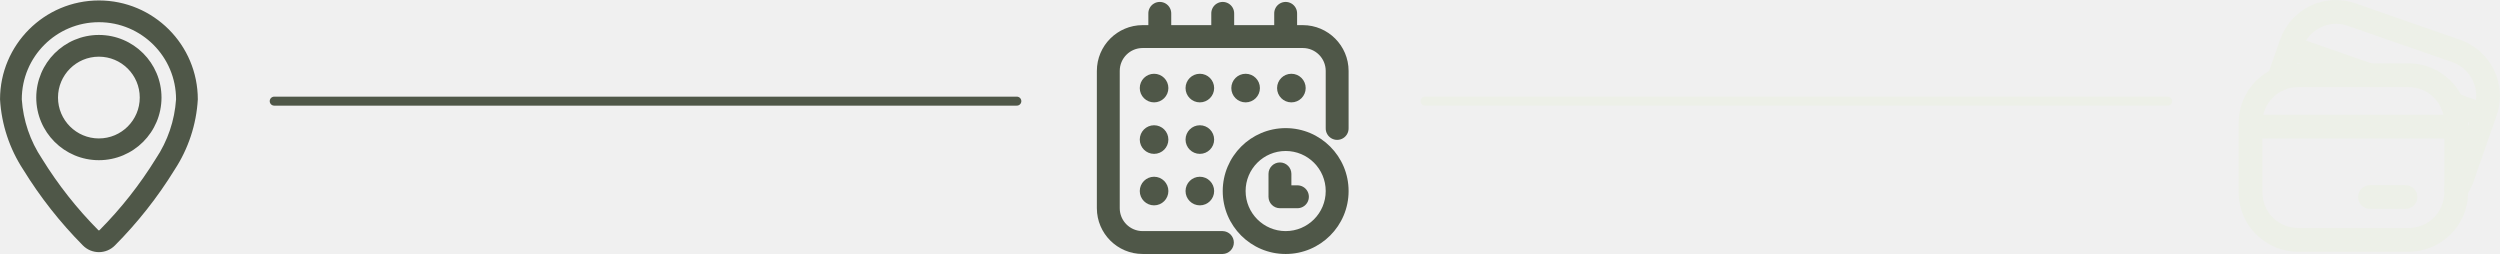
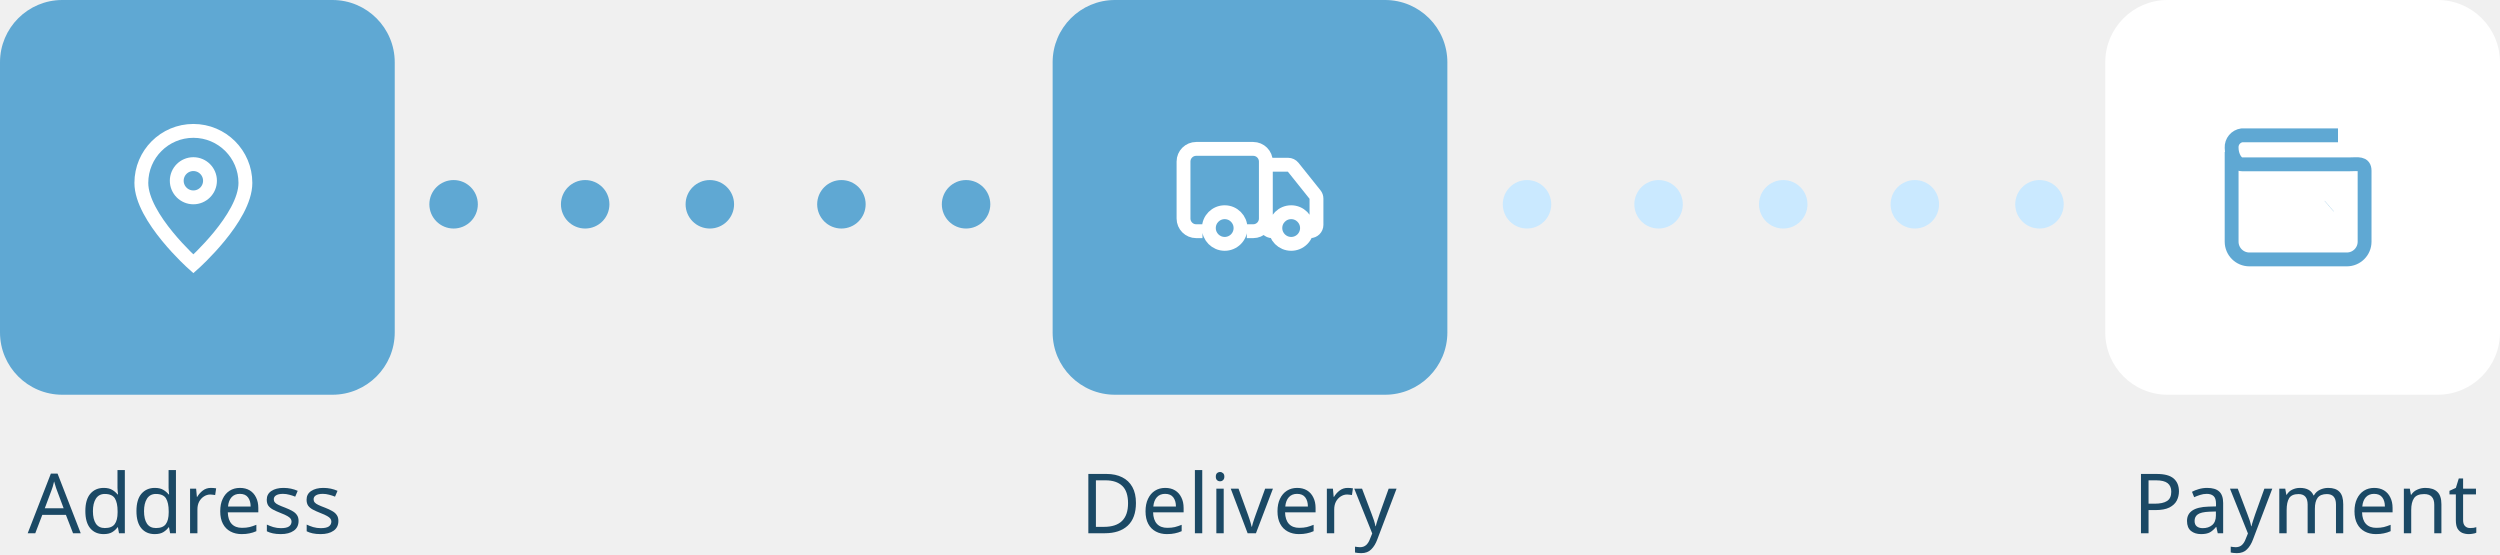
- <svg xmlns="http://www.w3.org/2000/svg" width="278.067" height="28.25" viewBox="0 0 278.067 28.25">
-   <g id="Group_19641" data-name="Group 19641" transform="translate(-76 -97.25)">
-     <g id="Icon" transform="translate(72.603 96.25)">
-       <path id="Path_322" data-name="Path 322" d="M13.465,4.25A6.715,6.715,0,1,1,6.75,10.965,6.718,6.718,0,0,1,13.465,4.25Zm0,1.919a4.8,4.8,0,1,0,4.8,4.8A4.8,4.8,0,0,0,13.465,6.169Z" transform="translate(0.93 0.887)" fill="#4f5748" fill-rule="evenodd" />
-       <path id="Path_322_-_Outline" data-name="Path 322 - Outline" d="M13.515,4.05A6.965,6.965,0,1,1,6.55,11.015,6.973,6.973,0,0,1,13.515,4.05Zm0,13.43A6.465,6.465,0,1,0,7.05,11.015,6.472,6.472,0,0,0,13.515,17.48Zm0-11.512a5.047,5.047,0,1,1-5.047,5.047A5.052,5.052,0,0,1,13.515,5.969Zm0,9.593a4.547,4.547,0,1,0-4.547-4.547A4.552,4.552,0,0,0,13.515,15.562Z" transform="translate(0.88 0.837)" fill="#4f5748" />
-       <path id="Path_324" data-name="Path 324" d="M14.345,1.25A10.753,10.753,0,0,1,25.093,12a15.971,15.971,0,0,1-2.553,7.71,46.672,46.672,0,0,1-6.59,8.369l0,0a2.253,2.253,0,0,1-3.205,0l0,0a46.737,46.737,0,0,1-6.59-8.37A15.971,15.971,0,0,1,3.6,12,10.753,10.753,0,0,1,14.345,1.25Zm0,1.919A8.833,8.833,0,0,0,5.516,12,14.03,14.03,0,0,0,7.8,18.734a44.61,44.61,0,0,0,6.3,8,.337.337,0,0,0,.238.1.332.332,0,0,0,.237-.1,44.541,44.541,0,0,0,6.306-8A14.03,14.03,0,0,0,23.174,12a8.833,8.833,0,0,0-8.829-8.829Z" transform="translate(0.05 0.05)" fill="#4f5748" fill-rule="evenodd" />
-       <path id="Path_324_-_Outline" data-name="Path 324 - Outline" d="M14.4,1.05a11.01,11.01,0,0,1,11,11,15.947,15.947,0,0,1-2.588,7.837A46.681,46.681,0,0,1,16.179,28.3l0,0a2.5,2.5,0,0,1-3.56,0,46.794,46.794,0,0,1-6.63-8.422A15.947,15.947,0,0,1,3.4,12.048,11.01,11.01,0,0,1,14.4,1.05Zm0,27.5a2.016,2.016,0,0,0,1.425-.6,46.173,46.173,0,0,0,6.555-8.323,15.471,15.471,0,0,0,2.518-7.583,10.5,10.5,0,0,0-21,0,15.47,15.47,0,0,0,2.518,7.583,46.274,46.274,0,0,0,6.553,8.322A2.017,2.017,0,0,0,14.4,28.55Zm0-25.581a9.09,9.09,0,0,1,9.079,9.079,13.94,13.94,0,0,1-2.322,6.862,44.717,44.717,0,0,1-6.343,8.046.583.583,0,0,1-.83,0A44.811,44.811,0,0,1,7.637,18.91a13.94,13.94,0,0,1-2.322-6.862A9.09,9.09,0,0,1,14.4,2.969Zm0,23.663a.082.082,0,0,0,.058-.025,44.207,44.207,0,0,0,6.269-7.95,13.476,13.476,0,0,0,2.252-6.609,8.579,8.579,0,1,0-17.159,0,13.476,13.476,0,0,0,2.252,6.609,44.3,44.3,0,0,0,6.268,7.951A.086.086,0,0,0,14.4,26.631Z" fill="#4f5748" />
+ <svg xmlns="http://www.w3.org/2000/svg" width="361" height="80" viewBox="0 0 361 80">
+   <g id="Group_39189" data-name="Group 39189" transform="translate(-35 -119)">
+     <g id="Group_36259" data-name="Group 36259" transform="translate(-5 -6)">
+       <g id="Group_36257" data-name="Group 36257" transform="translate(40.499 125)">
+         <text id="Address" transform="matrix(1, 0, 0, 1, 3.501, 77)" fill="#1b4965" font-size="12" font-family="WorkSans-Medium, Work Sans" font-weight="500" style="isolation: isolate">
+           <tspan x="0" y="0">Address</tspan>
+         </text>
+         <g id="Group_36228" data-name="Group 36228">
+           <rect id="Rectangle_20378" data-name="Rectangle 20378" width="57" height="57" rx="9" transform="translate(-0.499)" fill="#5fa8d3" />
+           <path id="Icon" d="M748,241.6s-7.513-6.678-7.513-11.687a7.513,7.513,0,0,1,15.026,0C755.513,234.922,748,241.6,748,241.6Zm0-9.6a2.4,2.4,0,1,1,2.4-2.4A2.4,2.4,0,0,1,748,232Z" transform="translate(-720.576 -203.5)" fill="none" stroke="#fff" stroke-width="2" />
+         </g>
+       </g>
+       <g id="Group_36256" data-name="Group 36256" transform="translate(344 125)">
+         <text id="payment" transform="matrix(1, 0, 0, 1, 4, 77)" fill="#1b4965" font-size="12" font-family="WorkSans-Medium, Work Sans" font-weight="500" style="isolation: isolate">
+           <tspan x="0" y="0">Payment</tspan>
+         </text>
+         <g id="Group_36229" data-name="Group 36229">
+           <rect id="Rectangle_20379" data-name="Rectangle 20379" width="57" height="57" rx="9" fill="#fff" />
+           <path id="Icon-2" data-name="Icon" d="M1409.76,531.04h-13.87a1.723,1.723,0,0,0-1.49,1.8c0,1.2.67,2.387,1.49,2.387h15.58c1.17,0,2.13-.245,2.13.933V546.4a2.562,2.562,0,0,1-2.56,2.56h-14.08a2.562,2.562,0,0,1-2.56-2.56V533.44m14.1,7.823-.02.017" transform="translate(-1376.153 -511.5)" fill="none" stroke="#5fa8d3" stroke-linejoin="round" stroke-width="2" />
+         </g>
+       </g>
+       <g id="Group_36258" data-name="Group 36258" transform="translate(192 125)">
+         <text id="delivery" transform="matrix(1, 0, 0, 1, 4, 77)" fill="#1b4965" font-size="12" font-family="WorkSans-Medium, Work Sans" font-weight="500" style="isolation: isolate">
+           <tspan x="0" y="0">Delivery</tspan>
+         </text>
+         <g id="Group_36231" data-name="Group 36231">
+           <rect id="Rectangle_20381" data-name="Rectangle 20381" width="57" height="57" rx="9" fill="#5fa8d3" />
+           <path id="Icon-3" data-name="Icon" d="M1397.14,281.029h-.91a1.83,1.83,0,0,1-1.83-1.829v-8.228a1.83,1.83,0,0,1,1.83-1.829h8.23a1.83,1.83,0,0,1,1.83,1.829V279.2a1.83,1.83,0,0,1-1.83,1.829h-.92m4.12,0h-.46a.914.914,0,0,1-.91-.914v-7.772a.913.913,0,0,1,.91-.914h2.3a.932.932,0,0,1,.72.343l3.18,3.978a.911.911,0,0,1,.2.571v3.794a.914.914,0,0,1-.91.914m-12.35,1.828a2.285,2.285,0,1,1,2.29-2.285A2.282,2.282,0,0,1,1400.34,282.857Zm9.6,0a2.285,2.285,0,1,1,2.29-2.285A2.282,2.282,0,0,1,1409.94,282.857Z" transform="translate(-1375.5 -247.643)" fill="none" stroke="#fff" stroke-width="2" />
+         </g>
+       </g>
    </g>
-     <line id="Line_9" data-name="Line 9" x2="82.6" transform="translate(106.5 108.5)" fill="none" stroke="#4f5748" stroke-linecap="round" stroke-width="1" />
-     <line id="Line_10" data-name="Line 10" x2="82.603" transform="translate(234.5 108.5)" fill="none" stroke="#edf0e8" stroke-linecap="round" stroke-width="1" />
-     <g id="Icon-2" data-name="Icon" transform="translate(197 96.5)">
-       <path id="Path_325" data-name="Path 325" d="M18.932,12.25a6.682,6.682,0,1,1-6.682,6.682A6.684,6.684,0,0,1,18.932,12.25Zm0,1.909A4.773,4.773,0,1,0,23.7,18.932,4.774,4.774,0,0,0,18.932,14.159Z" transform="translate(3.068 3.068)" fill="#4f5748" fill-rule="evenodd" />
-       <path id="Path_325_-_Outline" data-name="Path 325 - Outline" d="M19,12a7,7,0,1,1-7,7A7.008,7.008,0,0,1,19,12Zm0,13.364A6.364,6.364,0,1,0,12.636,19,6.371,6.371,0,0,0,19,25.364Zm0-11.455A5.091,5.091,0,1,1,13.909,19,5.1,5.1,0,0,1,19,13.909Zm0,9.545A4.455,4.455,0,1,0,14.545,19,4.46,4.46,0,0,0,19,23.455Z" transform="translate(3 3)" fill="#4f5748" />
-       <path id="Path_326" data-name="Path 326" d="M16.25,16.2a.955.955,0,1,1,1.909,0V17.8h.955a.955.955,0,1,1,0,1.909H17.2a.955.955,0,0,1-.955-.955Z" transform="translate(4.159 3.886)" fill="#4f5748" fill-rule="evenodd" />
-       <path id="Path_326_-_Outline" data-name="Path 326 - Outline" d="M17.273,15a1.274,1.274,0,0,1,1.273,1.273v1.273h.636a1.273,1.273,0,1,1,0,2.545H17.273A1.274,1.274,0,0,1,16,18.818V16.273A1.274,1.274,0,0,1,17.273,15Zm1.909,4.455a.636.636,0,1,0,0-1.273H17.909V16.273a.636.636,0,1,0-1.273,0v2.545a.637.637,0,0,0,.636.636Z" transform="translate(4.091 3.818)" fill="#4f5748" />
-       <path id="Path_327" data-name="Path 327" d="M28.614,14.386a.955.955,0,1,1-1.909,0V8.023a2.863,2.863,0,0,0-2.864-2.864H6.023A2.863,2.863,0,0,0,3.159,8.023V23.3a2.863,2.863,0,0,0,2.864,2.864h8.909a.955.955,0,1,1,0,1.909H6.023A4.773,4.773,0,0,1,1.25,23.3V8.023A4.773,4.773,0,0,1,6.023,3.25H23.841a4.773,4.773,0,0,1,4.773,4.773Z" transform="translate(0.068 0.614)" fill="#4f5748" fill-rule="evenodd" />
-       <path id="Path_327_-_Outline" data-name="Path 327 - Outline" d="M6.091,3H23.909A5.1,5.1,0,0,1,29,8.091v6.364a1.273,1.273,0,1,1-2.545,0V8.091a2.548,2.548,0,0,0-2.545-2.545H6.091A2.548,2.548,0,0,0,3.545,8.091V23.364a2.548,2.548,0,0,0,2.545,2.545H15a1.273,1.273,0,0,1,0,2.545H6.091A5.1,5.1,0,0,1,1,23.364V8.091A5.1,5.1,0,0,1,6.091,3ZM27.727,15.091a.637.637,0,0,0,.636-.636V8.091a4.46,4.46,0,0,0-4.455-4.455H6.091A4.46,4.46,0,0,0,1.636,8.091V23.364a4.46,4.46,0,0,0,4.455,4.455H15a.636.636,0,1,0,0-1.273H6.091a3.185,3.185,0,0,1-3.182-3.182V8.091A3.185,3.185,0,0,1,6.091,4.909H23.909a3.185,3.185,0,0,1,3.182,3.182v6.364A.637.637,0,0,0,27.727,15.091Z" transform="translate(0 0.545)" fill="#4f5748" />
-       <path id="Path_328" data-name="Path 328" d="M13.159,4.75a.955.955,0,1,1-1.909,0V2.2a.955.955,0,1,1,1.909,0Z" transform="translate(2.795 0.068)" fill="#4f5748" fill-rule="evenodd" />
-       <path id="Path_328_-_Outline" data-name="Path 328 - Outline" d="M12.273,6.091A1.274,1.274,0,0,1,11,4.818V2.273a1.273,1.273,0,1,1,2.545,0V4.818A1.274,1.274,0,0,1,12.273,6.091Zm0-4.455a.637.637,0,0,0-.636.636V4.818a.636.636,0,0,0,1.273,0V2.273A.637.637,0,0,0,12.273,1.636Z" transform="translate(2.727)" fill="#4f5748" />
-       <path id="Path_329" data-name="Path 329" d="M18.659,4.75a.955.955,0,1,1-1.909,0V2.2a.955.955,0,1,1,1.909,0Z" transform="translate(4.295 0.068)" fill="#4f5748" fill-rule="evenodd" />
-       <path id="Path_329_-_Outline" data-name="Path 329 - Outline" d="M17.773,6.091A1.274,1.274,0,0,1,16.5,4.818V2.273a1.273,1.273,0,1,1,2.545,0V4.818A1.274,1.274,0,0,1,17.773,6.091Zm0-4.455a.637.637,0,0,0-.636.636V4.818a.636.636,0,1,0,1.273,0V2.273A.637.637,0,0,0,17.773,1.636Z" transform="translate(4.227)" fill="#4f5748" />
-       <path id="Path_330" data-name="Path 330" d="M7.659,4.75a.955.955,0,0,1-1.909,0V2.2a.955.955,0,0,1,1.909,0Z" transform="translate(1.295 0.068)" fill="#4f5748" fill-rule="evenodd" />
-       <path id="Path_330_-_Outline" data-name="Path 330 - Outline" d="M6.773,6.091A1.274,1.274,0,0,1,5.5,4.818V2.273a1.273,1.273,0,1,1,2.545,0V4.818A1.274,1.274,0,0,1,6.773,6.091Zm0-4.455a.637.637,0,0,0-.636.636V4.818a.636.636,0,0,0,1.273,0V2.273A.637.637,0,0,0,6.773,1.636Z" transform="translate(1.227)" fill="#4f5748" />
-       <circle id="Ellipse_21" data-name="Ellipse 21" cx="1.273" cy="1.273" r="1.273" transform="translate(6.091 9.273)" fill="#4f5748" />
-       <path id="Ellipse_21_-_Outline" data-name="Ellipse 21 - Outline" d="M1.341-.25A1.591,1.591,0,1,1-.25,1.341,1.593,1.593,0,0,1,1.341-.25Zm0,2.545a.955.955,0,1,0-.955-.955A.956.956,0,0,0,1.341,2.3Z" transform="translate(6.023 9.205)" fill="#4f5748" />
-       <circle id="Ellipse_22" data-name="Ellipse 22" cx="1.273" cy="1.273" r="1.273" transform="translate(11.182 9.273)" fill="#4f5748" />
-       <path id="Ellipse_22_-_Outline" data-name="Ellipse 22 - Outline" d="M1.341-.25A1.591,1.591,0,1,1-.25,1.341,1.593,1.593,0,0,1,1.341-.25Zm0,2.545a.955.955,0,1,0-.955-.955A.956.956,0,0,0,1.341,2.3Z" transform="translate(11.114 9.205)" fill="#4f5748" />
-       <circle id="Ellipse_23" data-name="Ellipse 23" cx="1.273" cy="1.273" r="1.273" transform="translate(16.273 9.273)" fill="#4f5748" />
-       <path id="Ellipse_23_-_Outline" data-name="Ellipse 23 - Outline" d="M1.341-.25A1.591,1.591,0,1,1-.25,1.341,1.593,1.593,0,0,1,1.341-.25Zm0,2.545a.955.955,0,1,0-.955-.955A.956.956,0,0,0,1.341,2.3Z" transform="translate(16.205 9.205)" fill="#4f5748" />
-       <circle id="Ellipse_24" data-name="Ellipse 24" cx="1.273" cy="1.273" r="1.273" transform="translate(21.364 9.273)" fill="#4f5748" />
-       <path id="Ellipse_24_-_Outline" data-name="Ellipse 24 - Outline" d="M1.341-.25A1.591,1.591,0,1,1-.25,1.341,1.593,1.593,0,0,1,1.341-.25Zm0,2.545a.955.955,0,1,0-.955-.955A.956.956,0,0,0,1.341,2.3Z" transform="translate(21.295 9.205)" fill="#4f5748" />
-       <circle id="Ellipse_25" data-name="Ellipse 25" cx="1.273" cy="1.273" r="1.273" transform="translate(6.091 15)" fill="#4f5748" />
-       <path id="Ellipse_25_-_Outline" data-name="Ellipse 25 - Outline" d="M1.341-.25A1.591,1.591,0,1,1-.25,1.341,1.593,1.593,0,0,1,1.341-.25Zm0,2.545a.955.955,0,1,0-.955-.955A.956.956,0,0,0,1.341,2.3Z" transform="translate(6.023 14.932)" fill="#4f5748" />
-       <circle id="Ellipse_26" data-name="Ellipse 26" cx="1.273" cy="1.273" r="1.273" transform="translate(11.182 15)" fill="#4f5748" />
-       <path id="Ellipse_26_-_Outline" data-name="Ellipse 26 - Outline" d="M1.341-.25A1.591,1.591,0,1,1-.25,1.341,1.593,1.593,0,0,1,1.341-.25Zm0,2.545a.955.955,0,1,0-.955-.955A.956.956,0,0,0,1.341,2.3Z" transform="translate(11.114 14.932)" fill="#4f5748" />
-       <circle id="Ellipse_27" data-name="Ellipse 27" cx="1.273" cy="1.273" r="1.273" transform="translate(6.091 20.727)" fill="#4f5748" />
-       <path id="Ellipse_27_-_Outline" data-name="Ellipse 27 - Outline" d="M1.341-.25A1.591,1.591,0,1,1-.25,1.341,1.593,1.593,0,0,1,1.341-.25Zm0,2.545a.955.955,0,1,0-.955-.955A.956.956,0,0,0,1.341,2.3Z" transform="translate(6.023 20.659)" fill="#4f5748" />
-       <circle id="Ellipse_28" data-name="Ellipse 28" cx="1.273" cy="1.273" r="1.273" transform="translate(11.182 20.727)" fill="#4f5748" />
-       <path id="Ellipse_28_-_Outline" data-name="Ellipse 28 - Outline" d="M1.341-.25A1.591,1.591,0,1,1-.25,1.341,1.593,1.593,0,0,1,1.341-.25Zm0,2.545a.955.955,0,1,0-.955-.955A.956.956,0,0,0,1.341,2.3Z" transform="translate(11.114 20.659)" fill="#4f5748" />
+     <g id="Group_36275" data-name="Group 36275" transform="translate(-16 -391)">
+       <circle id="Ellipse_32" data-name="Ellipse 32" cx="3.5" cy="3.5" r="3.5" transform="translate(113 536)" fill="#5fa8d3" />
+       <circle id="Ellipse_32-2" data-name="Ellipse 32" cx="3.5" cy="3.5" r="3.5" transform="translate(132 536)" fill="#5fa8d3" />
+       <circle id="Ellipse_32-3" data-name="Ellipse 32" cx="3.5" cy="3.5" r="3.5" transform="translate(150 536)" fill="#5fa8d3" />
+       <circle id="Ellipse_32-4" data-name="Ellipse 32" cx="3.5" cy="3.5" r="3.5" transform="translate(169 536)" fill="#5fa8d3" />
+       <circle id="Ellipse_32-5" data-name="Ellipse 32" cx="3.5" cy="3.5" r="3.5" transform="translate(187 536)" fill="#5fa8d3" />
    </g>
-     <g id="atm-card" transform="translate(324.06 95.851)">
-       <g id="Group_121" data-name="Group 121" transform="translate(2.075 5.739)">
-         <path id="Path_331" data-name="Path 331" d="M14.07,9.627a.959.959,0,0,1-.33-.053L5.991,6.868a.994.994,0,1,1,.66-1.875L14.4,7.7a.991.991,0,0,1-.33,1.927Z" transform="translate(-0.671 -4.607)" fill="#edf0e8" />
-         <path id="Path_331_-_Outline" data-name="Path 331 - Outline" d="M14.15,10.037a1.272,1.272,0,0,1-.442-.072L5.963,7.26a1.316,1.316,0,0,1-.81-1.688,1.32,1.32,0,0,1,1.688-.81l7.749,2.706a1.321,1.321,0,0,1-.439,2.569ZM6.4,5.347a.664.664,0,0,0-.215,1.291l7.753,2.708a.637.637,0,0,0,.214.032.661.661,0,0,0,.219-1.287L6.623,5.386A.679.679,0,0,0,6.4,5.347Z" transform="translate(-0.751 -4.687)" fill="#edf0e8" />
-         <path id="Path_332" data-name="Path 332" d="M21.63,12.266a.959.959,0,0,1-.33-.053l-2.429-.845a.991.991,0,0,1,.647-1.875l2.429.845a.991.991,0,0,1-.33,1.927Z" transform="translate(3.451 -3.166)" fill="#edf0e8" />
-         <path id="Path_332_-_Outline" data-name="Path 332 - Outline" d="M21.71,12.676H21.7a1.264,1.264,0,0,1-.429-.072l-2.426-.844a1.324,1.324,0,0,1,.433-2.574,1.257,1.257,0,0,1,.436.078l2.423.843a1.321,1.321,0,0,1-.425,2.569Zm-2.434-2.83a.675.675,0,0,0-.622.446.661.661,0,0,0,.408.845l2.433.846a.629.629,0,0,0,.207.032.661.661,0,0,0,.213-1.287L19.49,9.886A.609.609,0,0,0,19.276,9.847Z" transform="translate(3.371 -3.246)" fill="#edf0e8" />
-         <path id="Path_333" data-name="Path 333" d="M23.633,13.3H3.04a.99.99,0,1,1,0-1.98H23.633a.99.99,0,1,1,0,1.98Z" transform="translate(-1.72 -2.563)" fill="#edf0e8" />
-         <path id="Path_333_-_Outline" data-name="Path 333 - Outline" d="M23.713,13.71H3.12a1.32,1.32,0,1,1,0-2.64H23.713a1.32,1.32,0,1,1,0,2.64ZM3.12,11.73a.66.66,0,1,0,0,1.32H23.713a.66.66,0,1,0,0-1.32Z" transform="translate(-1.8 -2.643)" fill="#edf0e8" />
-       </g>
-       <path id="Path_334" data-name="Path 334" d="M24.3,23.366a.965.965,0,0,1-.581-.2.991.991,0,0,1-.211-1.386,4.361,4.361,0,0,0,.568-1.069L26.62,13.4a4.321,4.321,0,0,0-2.64-5.478L12.336,3.881a4.179,4.179,0,0,0-3.261.185A4.316,4.316,0,0,0,6.885,6.521L5.5,10.482a.994.994,0,1,1-1.875-.66L5.01,5.861A6.264,6.264,0,0,1,13,2.007l11.63,4.053a6.273,6.273,0,0,1,3.855,7.987l-2.548,7.313a6.336,6.336,0,0,1-.832,1.6A1.013,1.013,0,0,1,24.3,23.366Z" transform="translate(0.841 0.08)" fill="#edf0e8" />
-       <path id="Path_334_-_Outline" data-name="Path 334 - Outline" d="M24.377,23.776a1.29,1.29,0,0,1-.782-.266,1.318,1.318,0,0,1-.276-1.843,4.031,4.031,0,0,0,.523-.987l2.546-7.309a3.99,3.99,0,0,0-2.439-5.059L12.309,4.273A3.911,3.911,0,0,0,11,4.045a3.854,3.854,0,0,0-1.7.4A3.988,3.988,0,0,0,7.276,6.711L5.89,10.671a1.334,1.334,0,0,1-1.25.886,1.3,1.3,0,0,1-.44-.077,1.316,1.316,0,0,1-.807-1.687l1.386-3.96a6.574,6.574,0,0,1,8.408-4.057L24.815,5.828a6.6,6.6,0,0,1,4.057,8.408l-2.547,7.312a6.615,6.615,0,0,1-.873,1.678l-.006.008A1.346,1.346,0,0,1,24.377,23.776ZM11,3.385a4.566,4.566,0,0,1,1.526.265L24.168,7.689a4.652,4.652,0,0,1,2.844,5.9l-2.551,7.322a4.686,4.686,0,0,1-.612,1.15.663.663,0,0,0,.146.925.637.637,0,0,0,.382.131.683.683,0,0,0,.538-.273,5.965,5.965,0,0,0,.786-1.51l2.548-7.315A5.943,5.943,0,0,0,24.6,6.451L12.968,2.4A5.934,5.934,0,0,0,5.4,6.05l-1.386,3.96a.662.662,0,0,0,.407.848.641.641,0,0,0,.217.038.671.671,0,0,0,.628-.446L6.653,6.492A4.645,4.645,0,0,1,9.012,3.849,4.509,4.509,0,0,1,11,3.385Z" transform="translate(0.76)" fill="#edf0e8" />
-       <path id="Path_335" data-name="Path 335" d="M19.777,27.28H7.46a6.276,6.276,0,0,1-6.27-6.27V13.26A6.276,6.276,0,0,1,7.46,6.99H19.777a6.276,6.276,0,0,1,6.27,6.27v7.749A6.276,6.276,0,0,1,19.777,27.28ZM7.46,8.97a4.3,4.3,0,0,0-4.29,4.29v7.749A4.3,4.3,0,0,0,7.46,25.3H19.777a4.3,4.3,0,0,0,4.29-4.29V13.26a4.3,4.3,0,0,0-4.29-4.29Z" transform="translate(0.08 1.79)" fill="#edf0e8" />
-       <path id="Path_335_-_Outline" data-name="Path 335 - Outline" d="M19.857,27.69H7.54a6.608,6.608,0,0,1-6.6-6.6V13.34a6.608,6.608,0,0,1,6.6-6.6H19.857a6.608,6.608,0,0,1,6.6,6.6v7.749A6.608,6.608,0,0,1,19.857,27.69ZM7.54,7.4A5.947,5.947,0,0,0,1.6,13.34v7.749a5.947,5.947,0,0,0,5.94,5.94H19.857a5.947,5.947,0,0,0,5.94-5.94V13.34a5.947,5.947,0,0,0-5.94-5.94ZM19.857,25.71H7.54a4.626,4.626,0,0,1-4.62-4.62V13.34A4.626,4.626,0,0,1,7.54,8.72H19.857a4.626,4.626,0,0,1,4.62,4.62v7.749A4.626,4.626,0,0,1,19.857,25.71ZM7.54,9.38a3.965,3.965,0,0,0-3.96,3.96v7.749a3.965,3.965,0,0,0,3.96,3.96H19.857a3.965,3.965,0,0,0,3.96-3.96V13.34a3.965,3.965,0,0,0-3.96-3.96Z" transform="translate(0 1.709)" fill="#edf0e8" />
-       <path id="Path_336" data-name="Path 336" d="M16.2,19.23H12.24a.99.99,0,1,1,0-1.98H16.2a.99.99,0,1,1,0,1.98Z" transform="translate(3.3 5.074)" fill="#edf0e8" />
-       <path id="Path_336_-_Outline" data-name="Path 336 - Outline" d="M16.28,19.64H12.32a1.32,1.32,0,1,1,0-2.64h3.96a1.32,1.32,0,1,1,0,2.64Zm-3.96-1.98a.66.66,0,1,0,0,1.32h3.96a.66.66,0,1,0,0-1.32Z" transform="translate(3.22 4.994)" fill="#edf0e8" />
+     <g id="Group_36276" data-name="Group 36276" transform="translate(139 -391)">
+       <circle id="Ellipse_32-6" data-name="Ellipse 32" cx="3.5" cy="3.5" r="3.5" transform="translate(113 536)" fill="#cae9ff" />
+       <circle id="Ellipse_32-7" data-name="Ellipse 32" cx="3.5" cy="3.5" r="3.5" transform="translate(132 536)" fill="#cae9ff" />
+       <circle id="Ellipse_32-8" data-name="Ellipse 32" cx="3.5" cy="3.5" r="3.5" transform="translate(150 536)" fill="#cae9ff" />
+       <circle id="Ellipse_32-9" data-name="Ellipse 32" cx="3.5" cy="3.5" r="3.5" transform="translate(169 536)" fill="#cae9ff" />
+       <circle id="Ellipse_32-10" data-name="Ellipse 32" cx="3.5" cy="3.5" r="3.5" transform="translate(187 536)" fill="#cae9ff" />
    </g>
  </g>
</svg>
